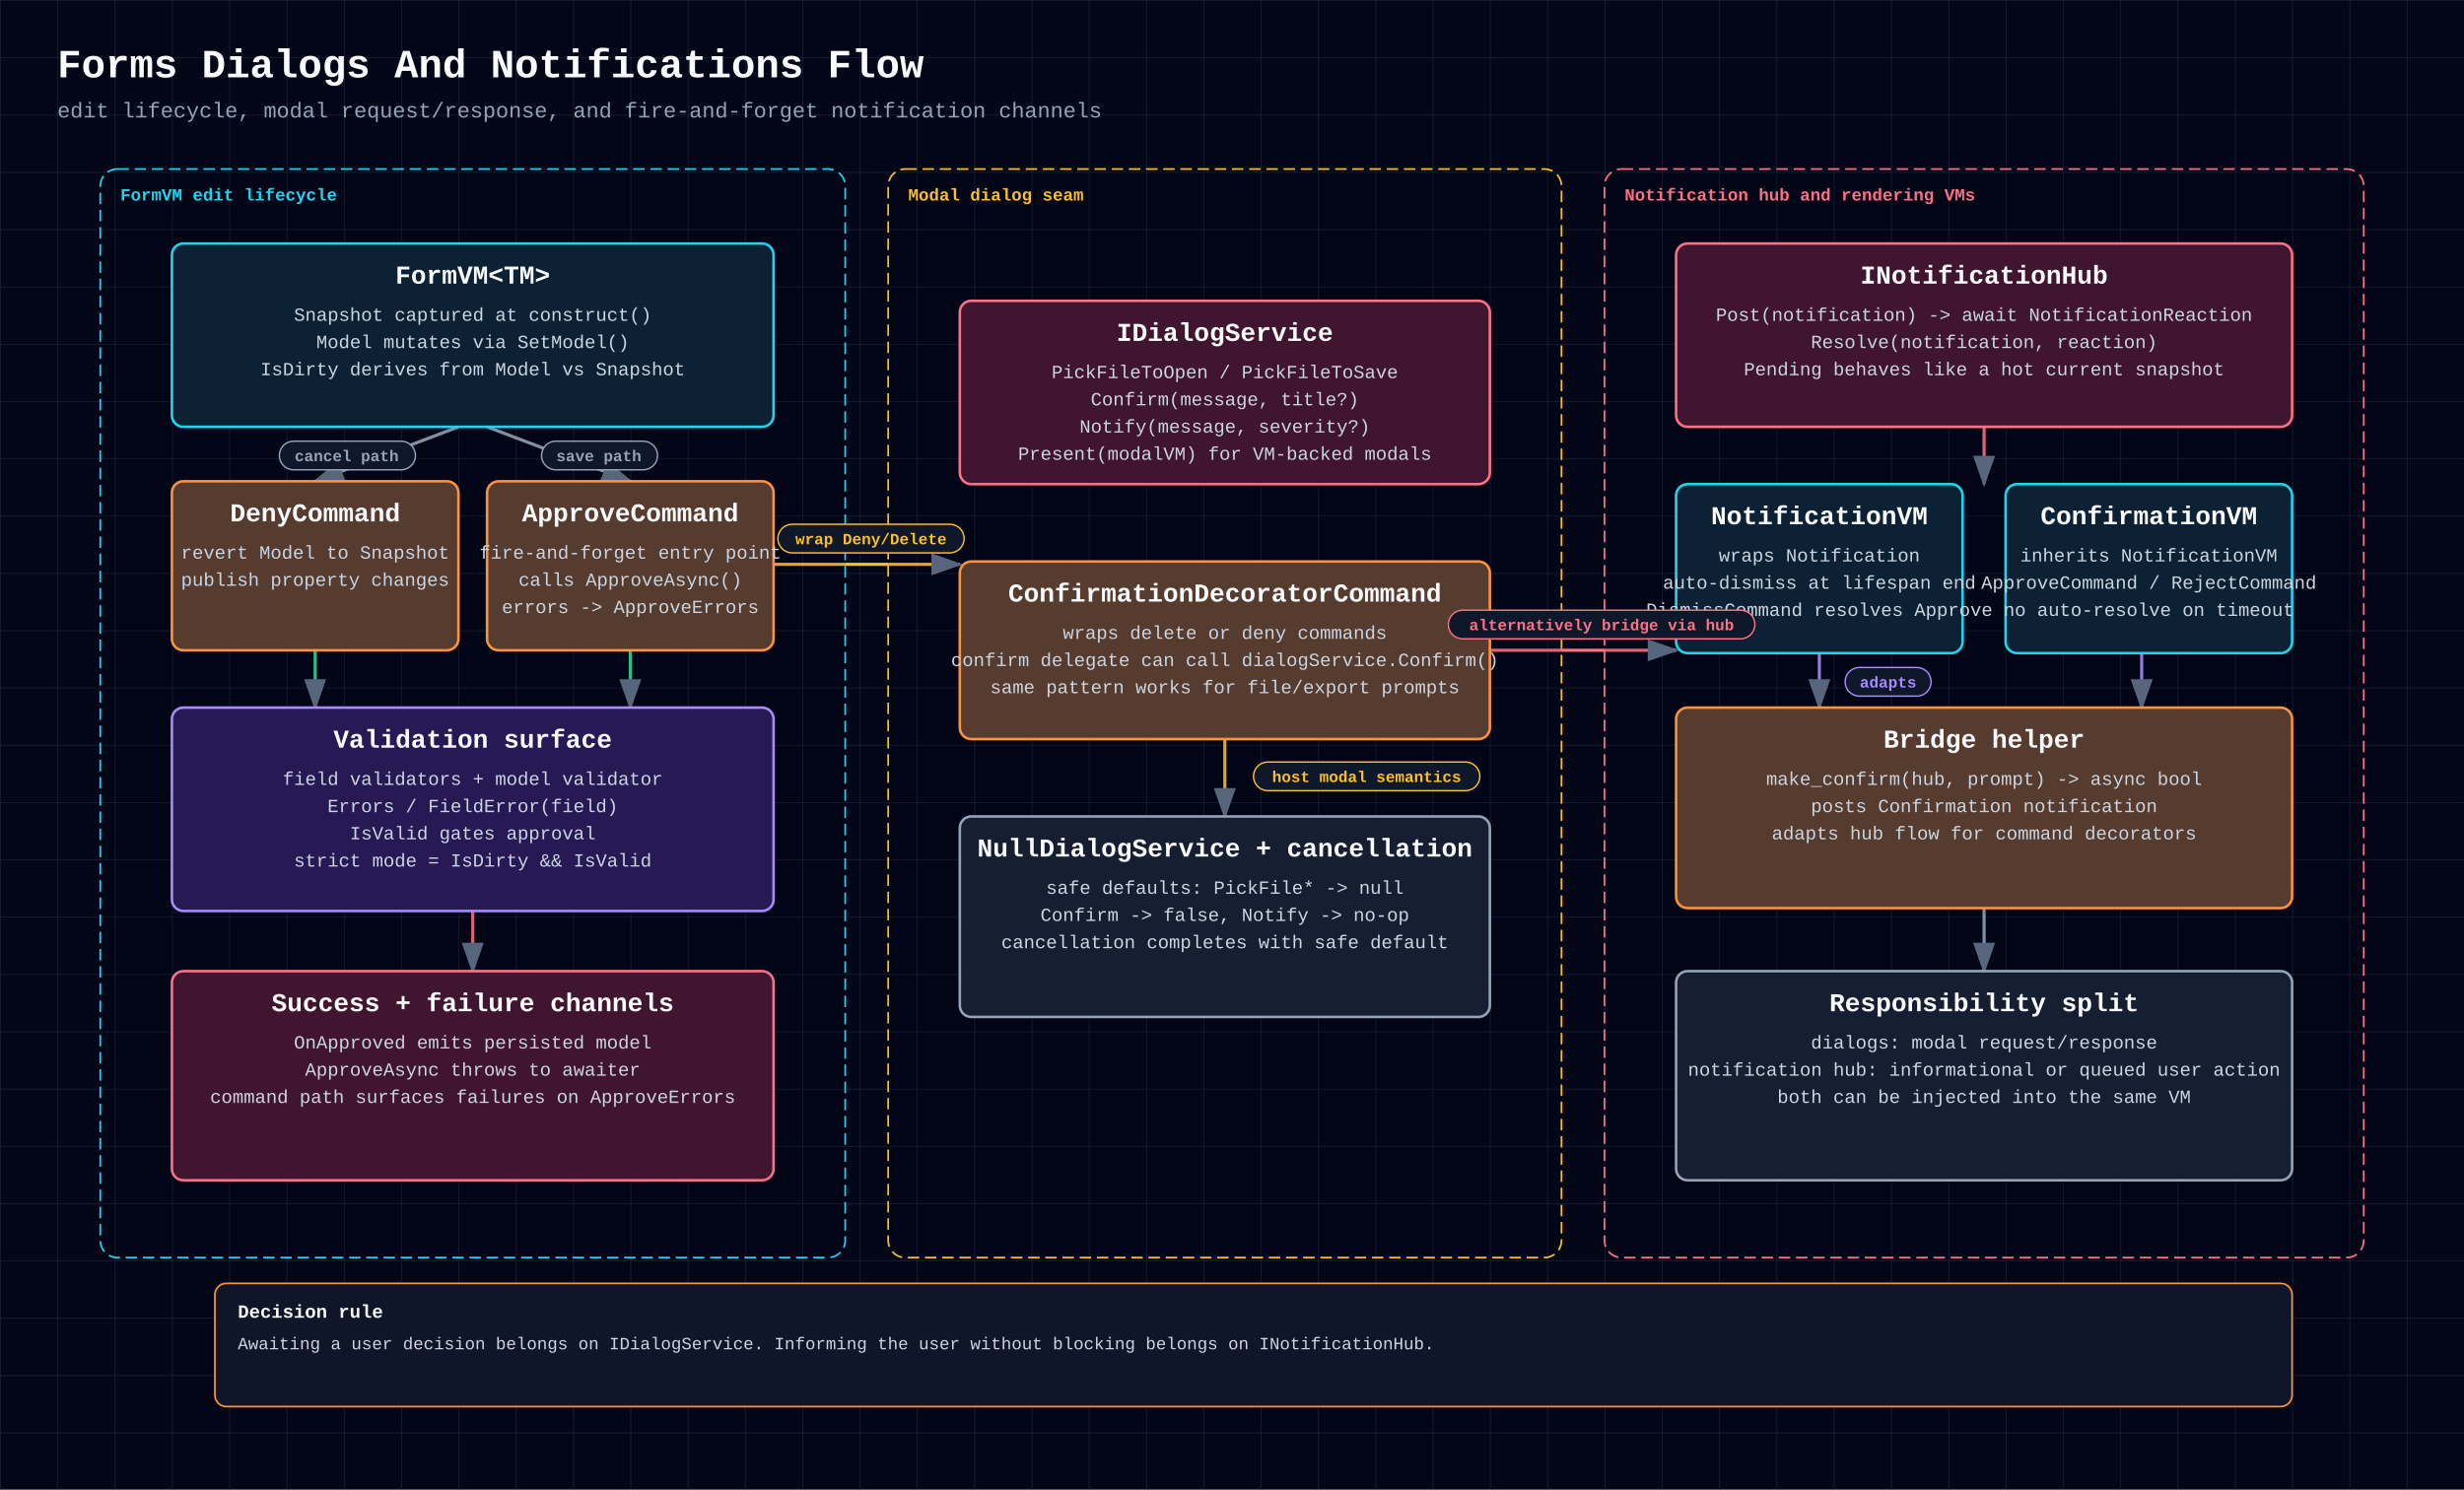
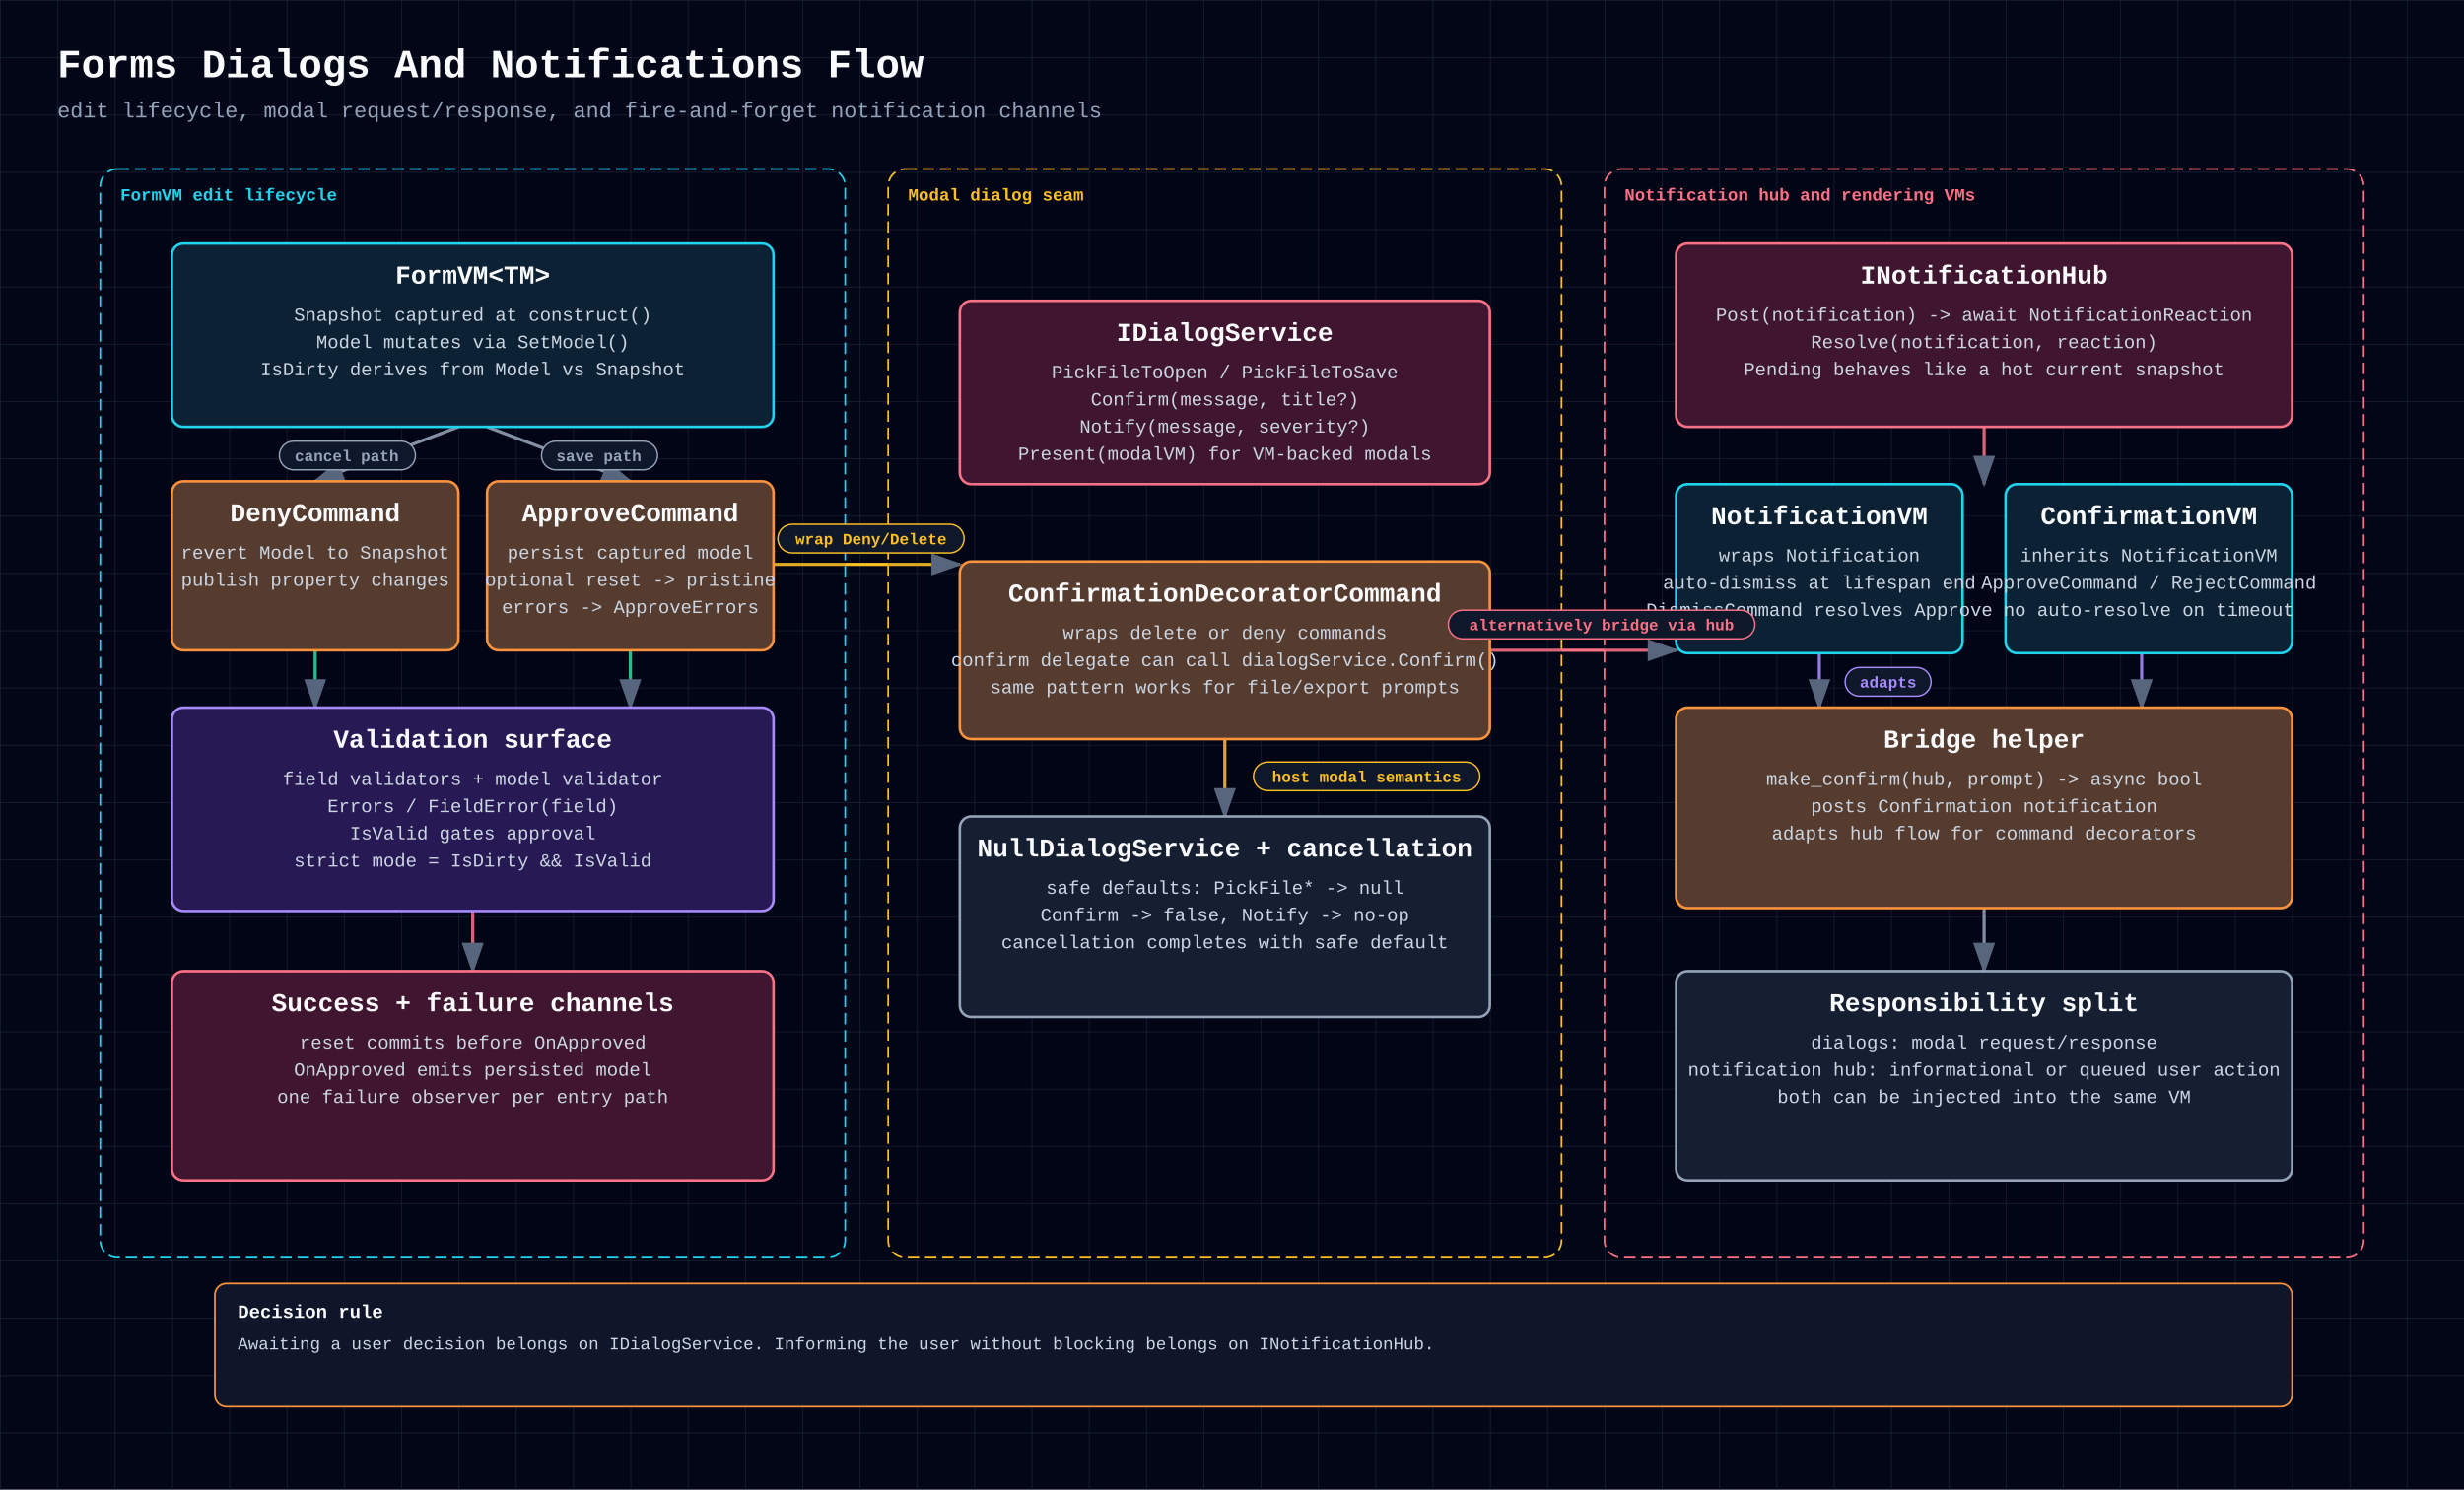
<svg xmlns="http://www.w3.org/2000/svg" width="1720" height="1040" viewBox="0 0 1720 1040" style="font-family: 'JetBrains Mono', ui-monospace, SFMono-Regular, Menlo, Monaco, Consolas, 'Liberation Mono', 'Courier New', monospace;">
  <defs>
    <style>
      text { font-family: 'JetBrains Mono', ui-monospace, SFMono-Regular, Menlo, Monaco, Consolas, 'Liberation Mono', 'Courier New', monospace; }
    </style>
    <pattern id="grid" width="40" height="40" patternUnits="userSpaceOnUse">
      <path d="M 40 0 L 0 0 0 40" fill="none" stroke="#1e293b" stroke-width="0.8" />
    </pattern>
    <marker id="arrowhead" markerWidth="10" markerHeight="7" refX="9" refY="3.5" orient="auto">
      <polygon points="0 0, 10 3.5, 0 7" fill="#64748b" />
    </marker>
  </defs>
  <rect width="100%" height="100%" fill="#020617" />
  <rect width="100%" height="100%" fill="url(#grid)" />
  <text x="40" y="54" fill="#f8fafc" font-size="28" font-weight="700" text-anchor="start">Forms Dialogs And Notifications Flow</text>
  <text x="40" y="82" fill="#94a3b8" font-size="15" font-weight="400" text-anchor="start">edit lifecycle, modal request/response, and fire-and-forget notification channels</text>
  <polyline points="320,298 220,336" fill="none" stroke="#94a3b8" stroke-width="2.2" marker-end="url(#arrowhead)" />
  <polyline points="340,298 440,336" fill="none" stroke="#94a3b8" stroke-width="2.2" marker-end="url(#arrowhead)" />
  <polyline points="220,454 220,494" fill="none" stroke="#34d399" stroke-width="2.2" marker-end="url(#arrowhead)" />
  <polyline points="440,454 440,494" fill="none" stroke="#34d399" stroke-width="2.2" marker-end="url(#arrowhead)" />
  <polyline points="330,636 330,678" fill="none" stroke="#fb7185" stroke-width="2.2" marker-end="url(#arrowhead)" />
  <polyline points="540,394 670,394" fill="none" stroke="#fbbf24" stroke-width="2.2" marker-end="url(#arrowhead)" />
  <polyline points="855,516 855,570" fill="none" stroke="#fbbf24" stroke-width="2.2" marker-end="url(#arrowhead)" />
  <polyline points="1040,454 1170,454" fill="none" stroke="#fb7185" stroke-width="2.2" marker-end="url(#arrowhead)" />
  <polyline points="1385,298 1385,338" fill="none" stroke="#fb7185" stroke-width="2.2" marker-end="url(#arrowhead)" />
  <polyline points="1270,456 1270,494" fill="none" stroke="#a78bfa" stroke-width="2.2" marker-end="url(#arrowhead)" />
  <polyline points="1495,456 1495,494" fill="none" stroke="#a78bfa" stroke-width="2.2" marker-end="url(#arrowhead)" />
  <polyline points="1385,634 1385,678" fill="none" stroke="#94a3b8" stroke-width="2.2" marker-end="url(#arrowhead)" />
  <rect x="70" y="118" width="520" height="760" rx="12" fill="rgba(2, 6, 23, 0.12)" stroke="#22d3ee" stroke-width="1.2" stroke-dasharray="8 4" />
  <text x="84" y="140" fill="#22d3ee" font-size="12" font-weight="700" text-anchor="start">FormVM edit lifecycle</text>
  <rect x="620" y="118" width="470" height="760" rx="12" fill="rgba(2, 6, 23, 0.12)" stroke="#fbbf24" stroke-width="1.2" stroke-dasharray="8 4" />
  <text x="634" y="140" fill="#fbbf24" font-size="12" font-weight="700" text-anchor="start">Modal dialog seam</text>
  <rect x="1120" y="118" width="530" height="760" rx="12" fill="rgba(2, 6, 23, 0.12)" stroke="#fb7185" stroke-width="1.2" stroke-dasharray="8 4" />
  <text x="1134" y="140" fill="#fb7185" font-size="12" font-weight="700" text-anchor="start">Notification hub and rendering VMs</text>
  <rect x="120" y="170" width="420" height="128" rx="8" fill="#0f172a" />
  <rect x="120" y="170" width="420" height="128" rx="8" fill="rgba(8, 51, 68, 0.4)" stroke="#22d3ee" stroke-width="1.8" />
  <text x="330" y="198" fill="#f8fafc" font-size="18" font-weight="700" text-anchor="middle">FormVM&lt;TM&gt;</text>
  <text x="330" y="224" fill="#cbd5e1" font-size="13" font-weight="400" text-anchor="middle">Snapshot captured at construct()</text>
  <text x="330" y="243" fill="#cbd5e1" font-size="13" font-weight="400" text-anchor="middle">Model mutates via SetModel()</text>
  <text x="330" y="262" fill="#cbd5e1" font-size="13" font-weight="400" text-anchor="middle">IsDirty derives from Model vs Snapshot</text>
  <rect x="120" y="336" width="200" height="118" rx="8" fill="#0f172a" />
  <rect x="120" y="336" width="200" height="118" rx="8" fill="rgba(251, 146, 60, 0.3)" stroke="#fb923c" stroke-width="1.8" />
  <text x="220" y="364" fill="#f8fafc" font-size="18" font-weight="700" text-anchor="middle">DenyCommand</text>
  <text x="220" y="390" fill="#cbd5e1" font-size="13" font-weight="400" text-anchor="middle">revert Model to Snapshot</text>
  <text x="220" y="409" fill="#cbd5e1" font-size="13" font-weight="400" text-anchor="middle">publish property changes</text>
  <rect x="340" y="336" width="200" height="118" rx="8" fill="#0f172a" />
  <rect x="340" y="336" width="200" height="118" rx="8" fill="rgba(251, 146, 60, 0.3)" stroke="#fb923c" stroke-width="1.8" />
  <text x="440" y="364" fill="#f8fafc" font-size="18" font-weight="700" text-anchor="middle">ApproveCommand</text>
-   <text x="440" y="390" fill="#cbd5e1" font-size="13" font-weight="400" text-anchor="middle">fire-and-forget entry point</text>
-   <text x="440" y="409" fill="#cbd5e1" font-size="13" font-weight="400" text-anchor="middle">calls ApproveAsync()</text>
+   <text x="440" y="390" fill="#cbd5e1" font-size="13" font-weight="400" text-anchor="middle">persist captured model</text>
+   <text x="440" y="409" fill="#cbd5e1" font-size="13" font-weight="400" text-anchor="middle">optional reset -&gt; pristine</text>
  <text x="440" y="428" fill="#cbd5e1" font-size="13" font-weight="400" text-anchor="middle">errors -&gt; ApproveErrors</text>
  <rect x="120" y="494" width="420" height="142" rx="8" fill="#0f172a" />
  <rect x="120" y="494" width="420" height="142" rx="8" fill="rgba(76, 29, 149, 0.4)" stroke="#a78bfa" stroke-width="1.8" />
  <text x="330" y="522" fill="#f8fafc" font-size="18" font-weight="700" text-anchor="middle">Validation surface</text>
  <text x="330" y="548" fill="#cbd5e1" font-size="13" font-weight="400" text-anchor="middle">field validators + model validator</text>
  <text x="330" y="567" fill="#cbd5e1" font-size="13" font-weight="400" text-anchor="middle">Errors / FieldError(field)</text>
  <text x="330" y="586" fill="#cbd5e1" font-size="13" font-weight="400" text-anchor="middle">IsValid gates approval</text>
  <text x="330" y="605" fill="#cbd5e1" font-size="13" font-weight="400" text-anchor="middle">strict mode = IsDirty &amp;&amp; IsValid</text>
  <rect x="120" y="678" width="420" height="146" rx="8" fill="#0f172a" />
  <rect x="120" y="678" width="420" height="146" rx="8" fill="rgba(136, 19, 55, 0.4)" stroke="#fb7185" stroke-width="1.8" />
  <text x="330" y="706" fill="#f8fafc" font-size="18" font-weight="700" text-anchor="middle">Success + failure channels</text>
-   <text x="330" y="732" fill="#cbd5e1" font-size="13" font-weight="400" text-anchor="middle">OnApproved emits persisted model</text>
-   <text x="330" y="751" fill="#cbd5e1" font-size="13" font-weight="400" text-anchor="middle">ApproveAsync throws to awaiter</text>
-   <text x="330" y="770" fill="#cbd5e1" font-size="13" font-weight="400" text-anchor="middle">command path surfaces failures on ApproveErrors</text>
+   <text x="330" y="732" fill="#cbd5e1" font-size="13" font-weight="400" text-anchor="middle">reset commits before OnApproved</text>
+   <text x="330" y="751" fill="#cbd5e1" font-size="13" font-weight="400" text-anchor="middle">OnApproved emits persisted model</text>
+   <text x="330" y="770" fill="#cbd5e1" font-size="13" font-weight="400" text-anchor="middle">one failure observer per entry path</text>
  <rect x="670" y="210" width="370" height="128" rx="8" fill="#0f172a" />
  <rect x="670" y="210" width="370" height="128" rx="8" fill="rgba(136, 19, 55, 0.4)" stroke="#fb7185" stroke-width="1.8" />
  <text x="855" y="238" fill="#f8fafc" font-size="18" font-weight="700" text-anchor="middle">IDialogService</text>
  <text x="855" y="264" fill="#cbd5e1" font-size="13" font-weight="400" text-anchor="middle">PickFileToOpen / PickFileToSave</text>
  <text x="855" y="283" fill="#cbd5e1" font-size="13" font-weight="400" text-anchor="middle">Confirm(message, title?)</text>
  <text x="855" y="302" fill="#cbd5e1" font-size="13" font-weight="400" text-anchor="middle">Notify(message, severity?)</text>
  <text x="855" y="321" fill="#cbd5e1" font-size="13" font-weight="400" text-anchor="middle">Present(modalVM) for VM-backed modals</text>
  <rect x="670" y="392" width="370" height="124" rx="8" fill="#0f172a" />
  <rect x="670" y="392" width="370" height="124" rx="8" fill="rgba(251, 146, 60, 0.3)" stroke="#fb923c" stroke-width="1.8" />
  <text x="855" y="420" fill="#f8fafc" font-size="18" font-weight="700" text-anchor="middle">ConfirmationDecoratorCommand</text>
  <text x="855" y="446" fill="#cbd5e1" font-size="13" font-weight="400" text-anchor="middle">wraps delete or deny commands</text>
  <text x="855" y="465" fill="#cbd5e1" font-size="13" font-weight="400" text-anchor="middle">confirm delegate can call dialogService.Confirm()</text>
  <text x="855" y="484" fill="#cbd5e1" font-size="13" font-weight="400" text-anchor="middle">same pattern works for file/export prompts</text>
  <rect x="670" y="570" width="370" height="140" rx="8" fill="#0f172a" />
  <rect x="670" y="570" width="370" height="140" rx="8" fill="rgba(30, 41, 59, 0.5)" stroke="#94a3b8" stroke-width="1.8" />
  <text x="855" y="598" fill="#f8fafc" font-size="18" font-weight="700" text-anchor="middle">NullDialogService + cancellation</text>
  <text x="855" y="624" fill="#cbd5e1" font-size="13" font-weight="400" text-anchor="middle">safe defaults: PickFile* -&gt; null</text>
  <text x="855" y="643" fill="#cbd5e1" font-size="13" font-weight="400" text-anchor="middle">Confirm -&gt; false, Notify -&gt; no-op</text>
  <text x="855" y="662" fill="#cbd5e1" font-size="13" font-weight="400" text-anchor="middle">cancellation completes with safe default</text>
  <rect x="1170" y="170" width="430" height="128" rx="8" fill="#0f172a" />
  <rect x="1170" y="170" width="430" height="128" rx="8" fill="rgba(136, 19, 55, 0.4)" stroke="#fb7185" stroke-width="1.8" />
  <text x="1385" y="198" fill="#f8fafc" font-size="18" font-weight="700" text-anchor="middle">INotificationHub</text>
  <text x="1385" y="224" fill="#cbd5e1" font-size="13" font-weight="400" text-anchor="middle">Post(notification) -&gt; await NotificationReaction</text>
  <text x="1385" y="243" fill="#cbd5e1" font-size="13" font-weight="400" text-anchor="middle">Resolve(notification, reaction)</text>
  <text x="1385" y="262" fill="#cbd5e1" font-size="13" font-weight="400" text-anchor="middle">Pending behaves like a hot current snapshot</text>
  <rect x="1170" y="338" width="200" height="118" rx="8" fill="#0f172a" />
  <rect x="1170" y="338" width="200" height="118" rx="8" fill="rgba(8, 51, 68, 0.4)" stroke="#22d3ee" stroke-width="1.8" />
  <text x="1270" y="366" fill="#f8fafc" font-size="18" font-weight="700" text-anchor="middle">NotificationVM</text>
  <text x="1270" y="392" fill="#cbd5e1" font-size="13" font-weight="400" text-anchor="middle">wraps Notification</text>
  <text x="1270" y="411" fill="#cbd5e1" font-size="13" font-weight="400" text-anchor="middle">auto-dismiss at lifespan end</text>
  <text x="1270" y="430" fill="#cbd5e1" font-size="13" font-weight="400" text-anchor="middle">DismissCommand resolves Approve</text>
  <rect x="1400" y="338" width="200" height="118" rx="8" fill="#0f172a" />
  <rect x="1400" y="338" width="200" height="118" rx="8" fill="rgba(8, 51, 68, 0.4)" stroke="#22d3ee" stroke-width="1.8" />
  <text x="1500" y="366" fill="#f8fafc" font-size="18" font-weight="700" text-anchor="middle">ConfirmationVM</text>
  <text x="1500" y="392" fill="#cbd5e1" font-size="13" font-weight="400" text-anchor="middle">inherits NotificationVM</text>
  <text x="1500" y="411" fill="#cbd5e1" font-size="13" font-weight="400" text-anchor="middle">ApproveCommand / RejectCommand</text>
  <text x="1500" y="430" fill="#cbd5e1" font-size="13" font-weight="400" text-anchor="middle">no auto-resolve on timeout</text>
  <rect x="1170" y="494" width="430" height="140" rx="8" fill="#0f172a" />
  <rect x="1170" y="494" width="430" height="140" rx="8" fill="rgba(251, 146, 60, 0.3)" stroke="#fb923c" stroke-width="1.8" />
  <text x="1385" y="522" fill="#f8fafc" font-size="18" font-weight="700" text-anchor="middle">Bridge helper</text>
  <text x="1385" y="548" fill="#cbd5e1" font-size="13" font-weight="400" text-anchor="middle">make_confirm(hub, prompt) -&gt; async bool</text>
  <text x="1385" y="567" fill="#cbd5e1" font-size="13" font-weight="400" text-anchor="middle">posts Confirmation notification</text>
  <text x="1385" y="586" fill="#cbd5e1" font-size="13" font-weight="400" text-anchor="middle">adapts hub flow for command decorators</text>
  <rect x="1170" y="678" width="430" height="146" rx="8" fill="#0f172a" />
  <rect x="1170" y="678" width="430" height="146" rx="8" fill="rgba(30, 41, 59, 0.5)" stroke="#94a3b8" stroke-width="1.8" />
  <text x="1385" y="706" fill="#f8fafc" font-size="18" font-weight="700" text-anchor="middle">Responsibility split</text>
  <text x="1385" y="732" fill="#cbd5e1" font-size="13" font-weight="400" text-anchor="middle">dialogs: modal request/response</text>
  <text x="1385" y="751" fill="#cbd5e1" font-size="13" font-weight="400" text-anchor="middle">notification hub: informational or queued user action</text>
  <text x="1385" y="770" fill="#cbd5e1" font-size="13" font-weight="400" text-anchor="middle">both can be injected into the same VM</text>
  <rect x="150" y="896" width="1450" height="86" rx="8" fill="#0f172a" />
  <rect x="150" y="896" width="1450" height="86" rx="8" fill="rgba(15, 23, 42, 0.94)" stroke="#fb923c" stroke-width="1.2" />
  <text x="166" y="920" fill="#f8fafc" font-size="13" font-weight="700" text-anchor="start">Decision rule</text>
  <text x="166" y="942" fill="#cbd5e1" font-size="12" font-weight="400" text-anchor="start">Awaiting a user decision belongs on IDialogService. Informing the user without blocking belongs on INotificationHub.</text>
  <rect x="195" y="308" width="95" height="20" rx="10" fill="#0f172a" stroke="#94a3b8" stroke-width="1" />
  <text x="242" y="322" fill="#94a3b8" font-size="11" font-weight="700" text-anchor="middle">cancel path</text>
  <rect x="378" y="308" width="81" height="20" rx="10" fill="#0f172a" stroke="#94a3b8" stroke-width="1" />
  <text x="418" y="322" fill="#94a3b8" font-size="11" font-weight="700" text-anchor="middle">save path</text>
  <rect x="543" y="366" width="130" height="20" rx="10" fill="#0f172a" stroke="#fbbf24" stroke-width="1" />
  <text x="608" y="380" fill="#fbbf24" font-size="11" font-weight="700" text-anchor="middle">wrap Deny/Delete</text>
  <rect x="875" y="532" width="158" height="20" rx="10" fill="#0f172a" stroke="#fbbf24" stroke-width="1" />
  <text x="954" y="546" fill="#fbbf24" font-size="11" font-weight="700" text-anchor="middle">host modal semantics</text>
  <rect x="1011" y="426" width="214" height="20" rx="10" fill="#0f172a" stroke="#fb7185" stroke-width="1" />
  <text x="1118" y="440" fill="#fb7185" font-size="11" font-weight="700" text-anchor="middle">alternatively bridge via hub</text>
  <rect x="1288" y="466" width="60" height="20" rx="10" fill="#0f172a" stroke="#a78bfa" stroke-width="1" />
  <text x="1318" y="480" fill="#a78bfa" font-size="11" font-weight="700" text-anchor="middle">adapts</text>
</svg>
